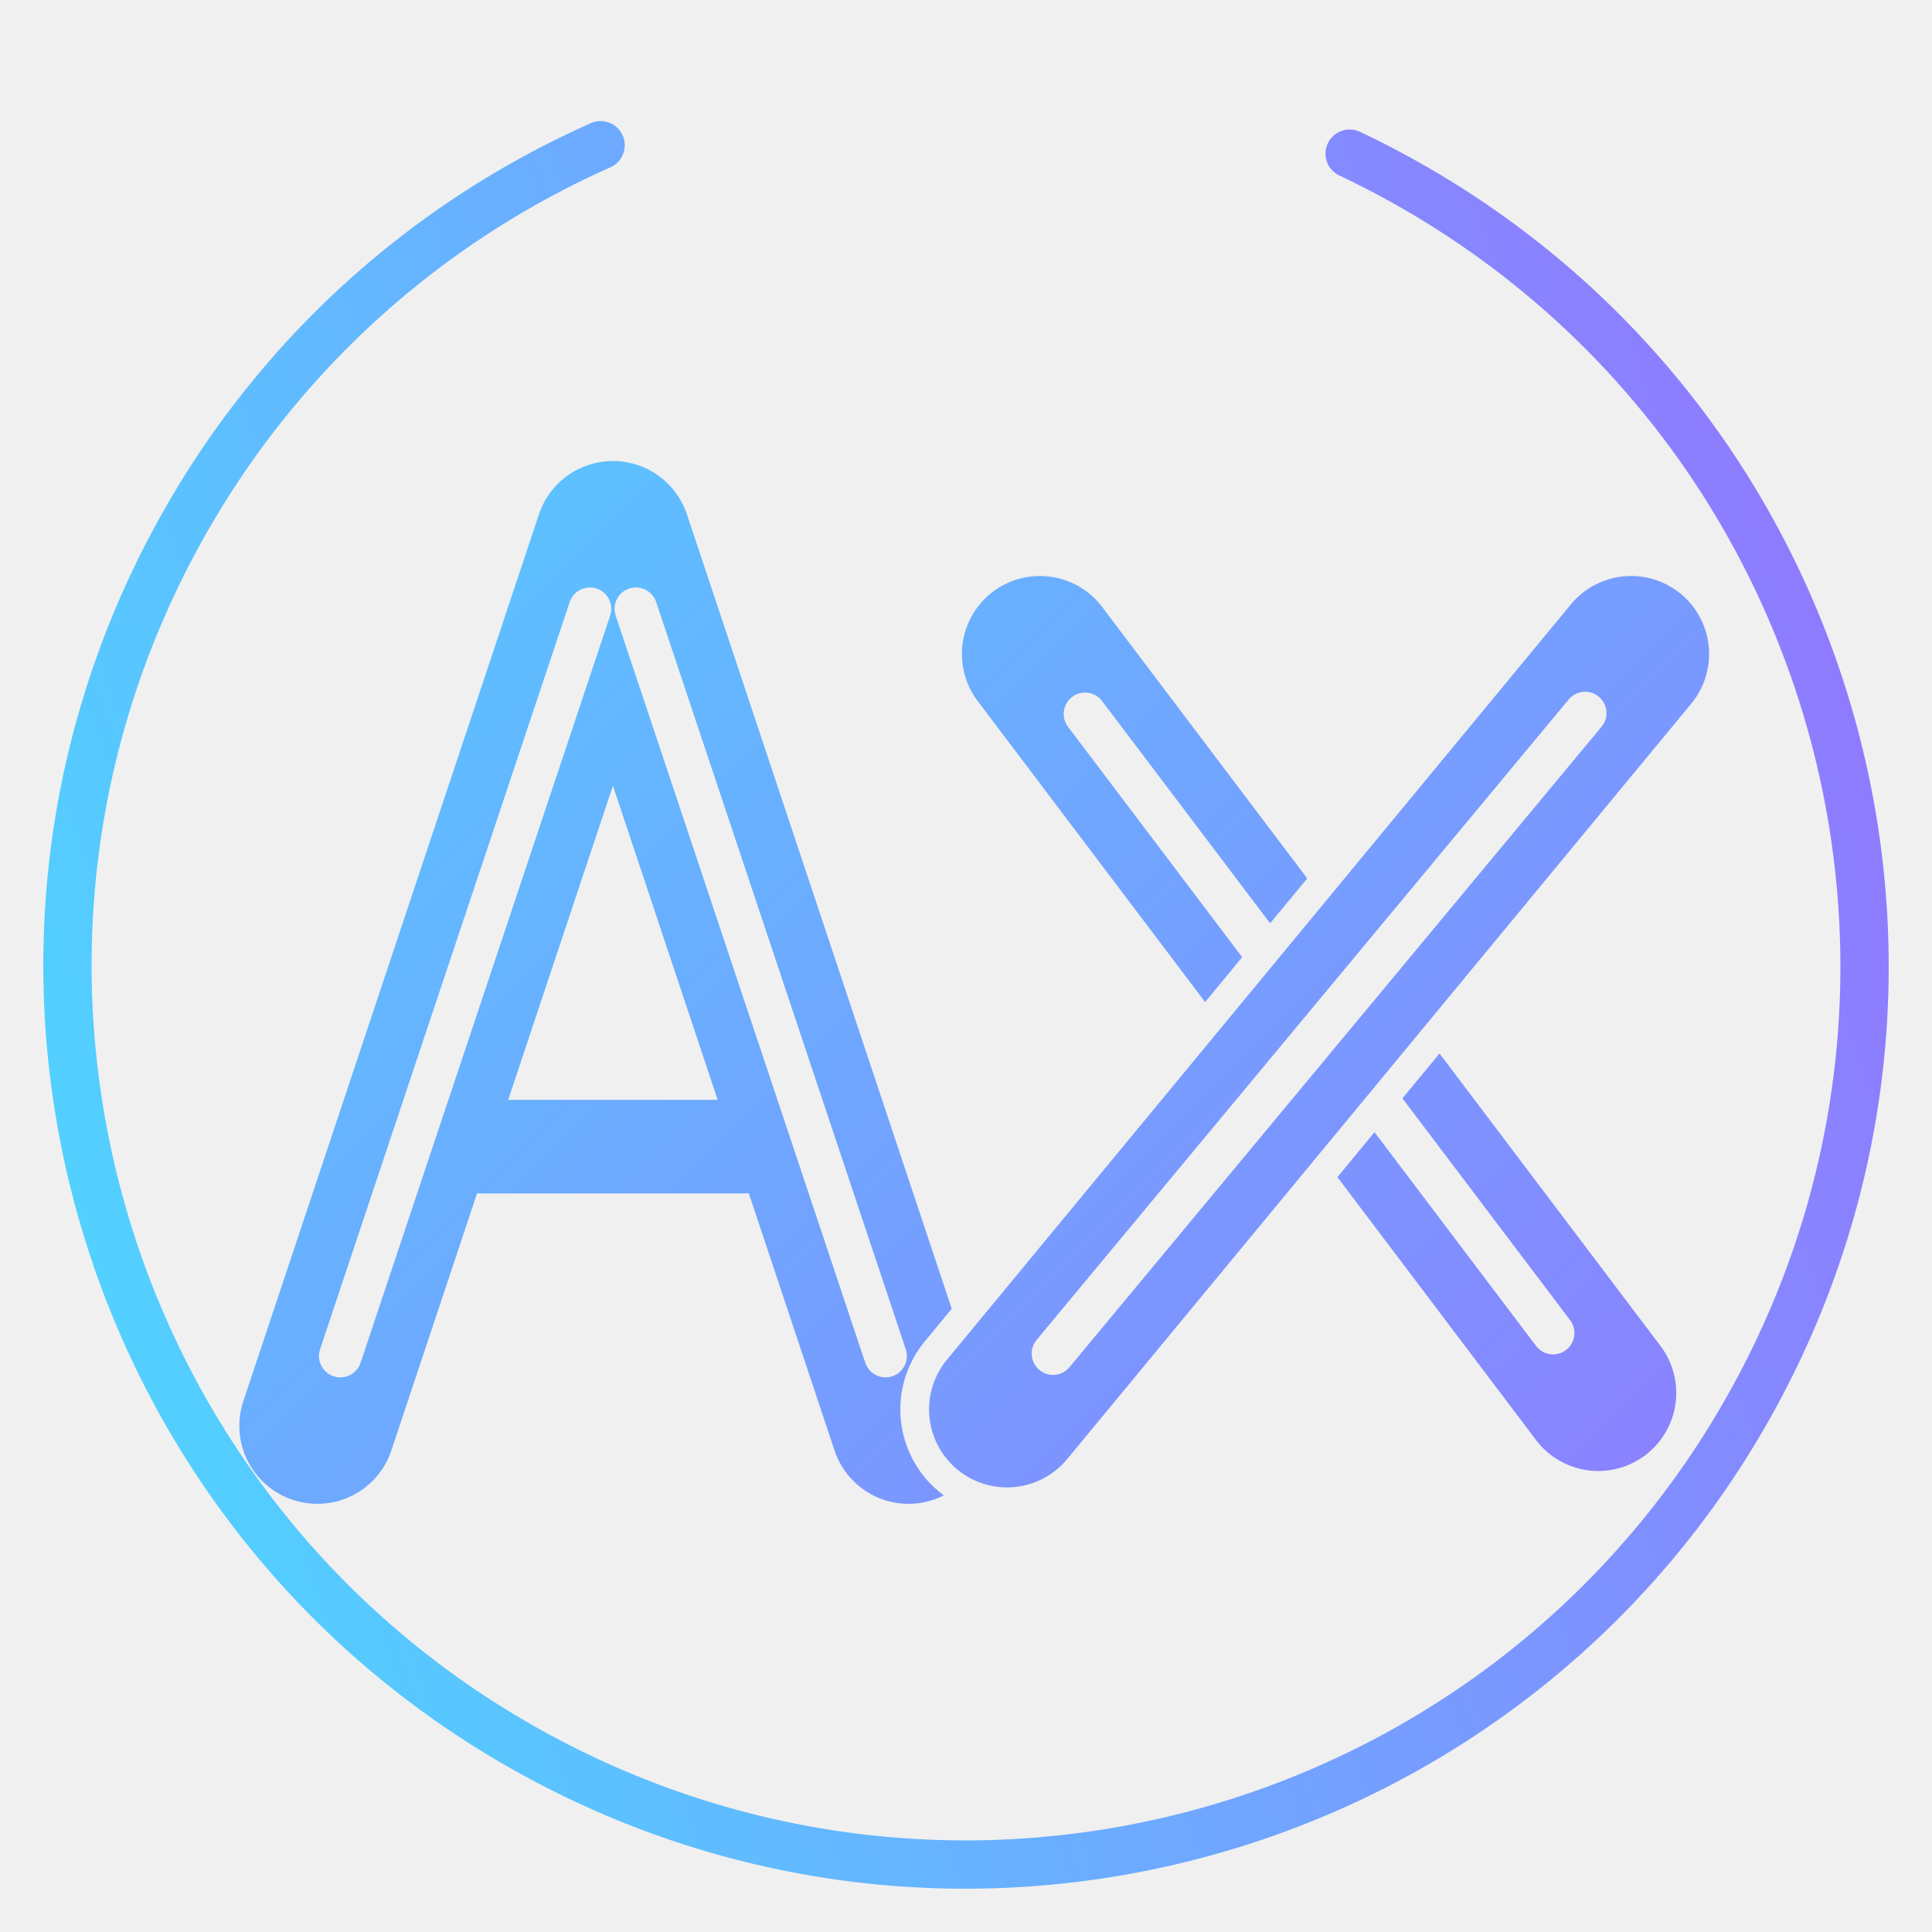
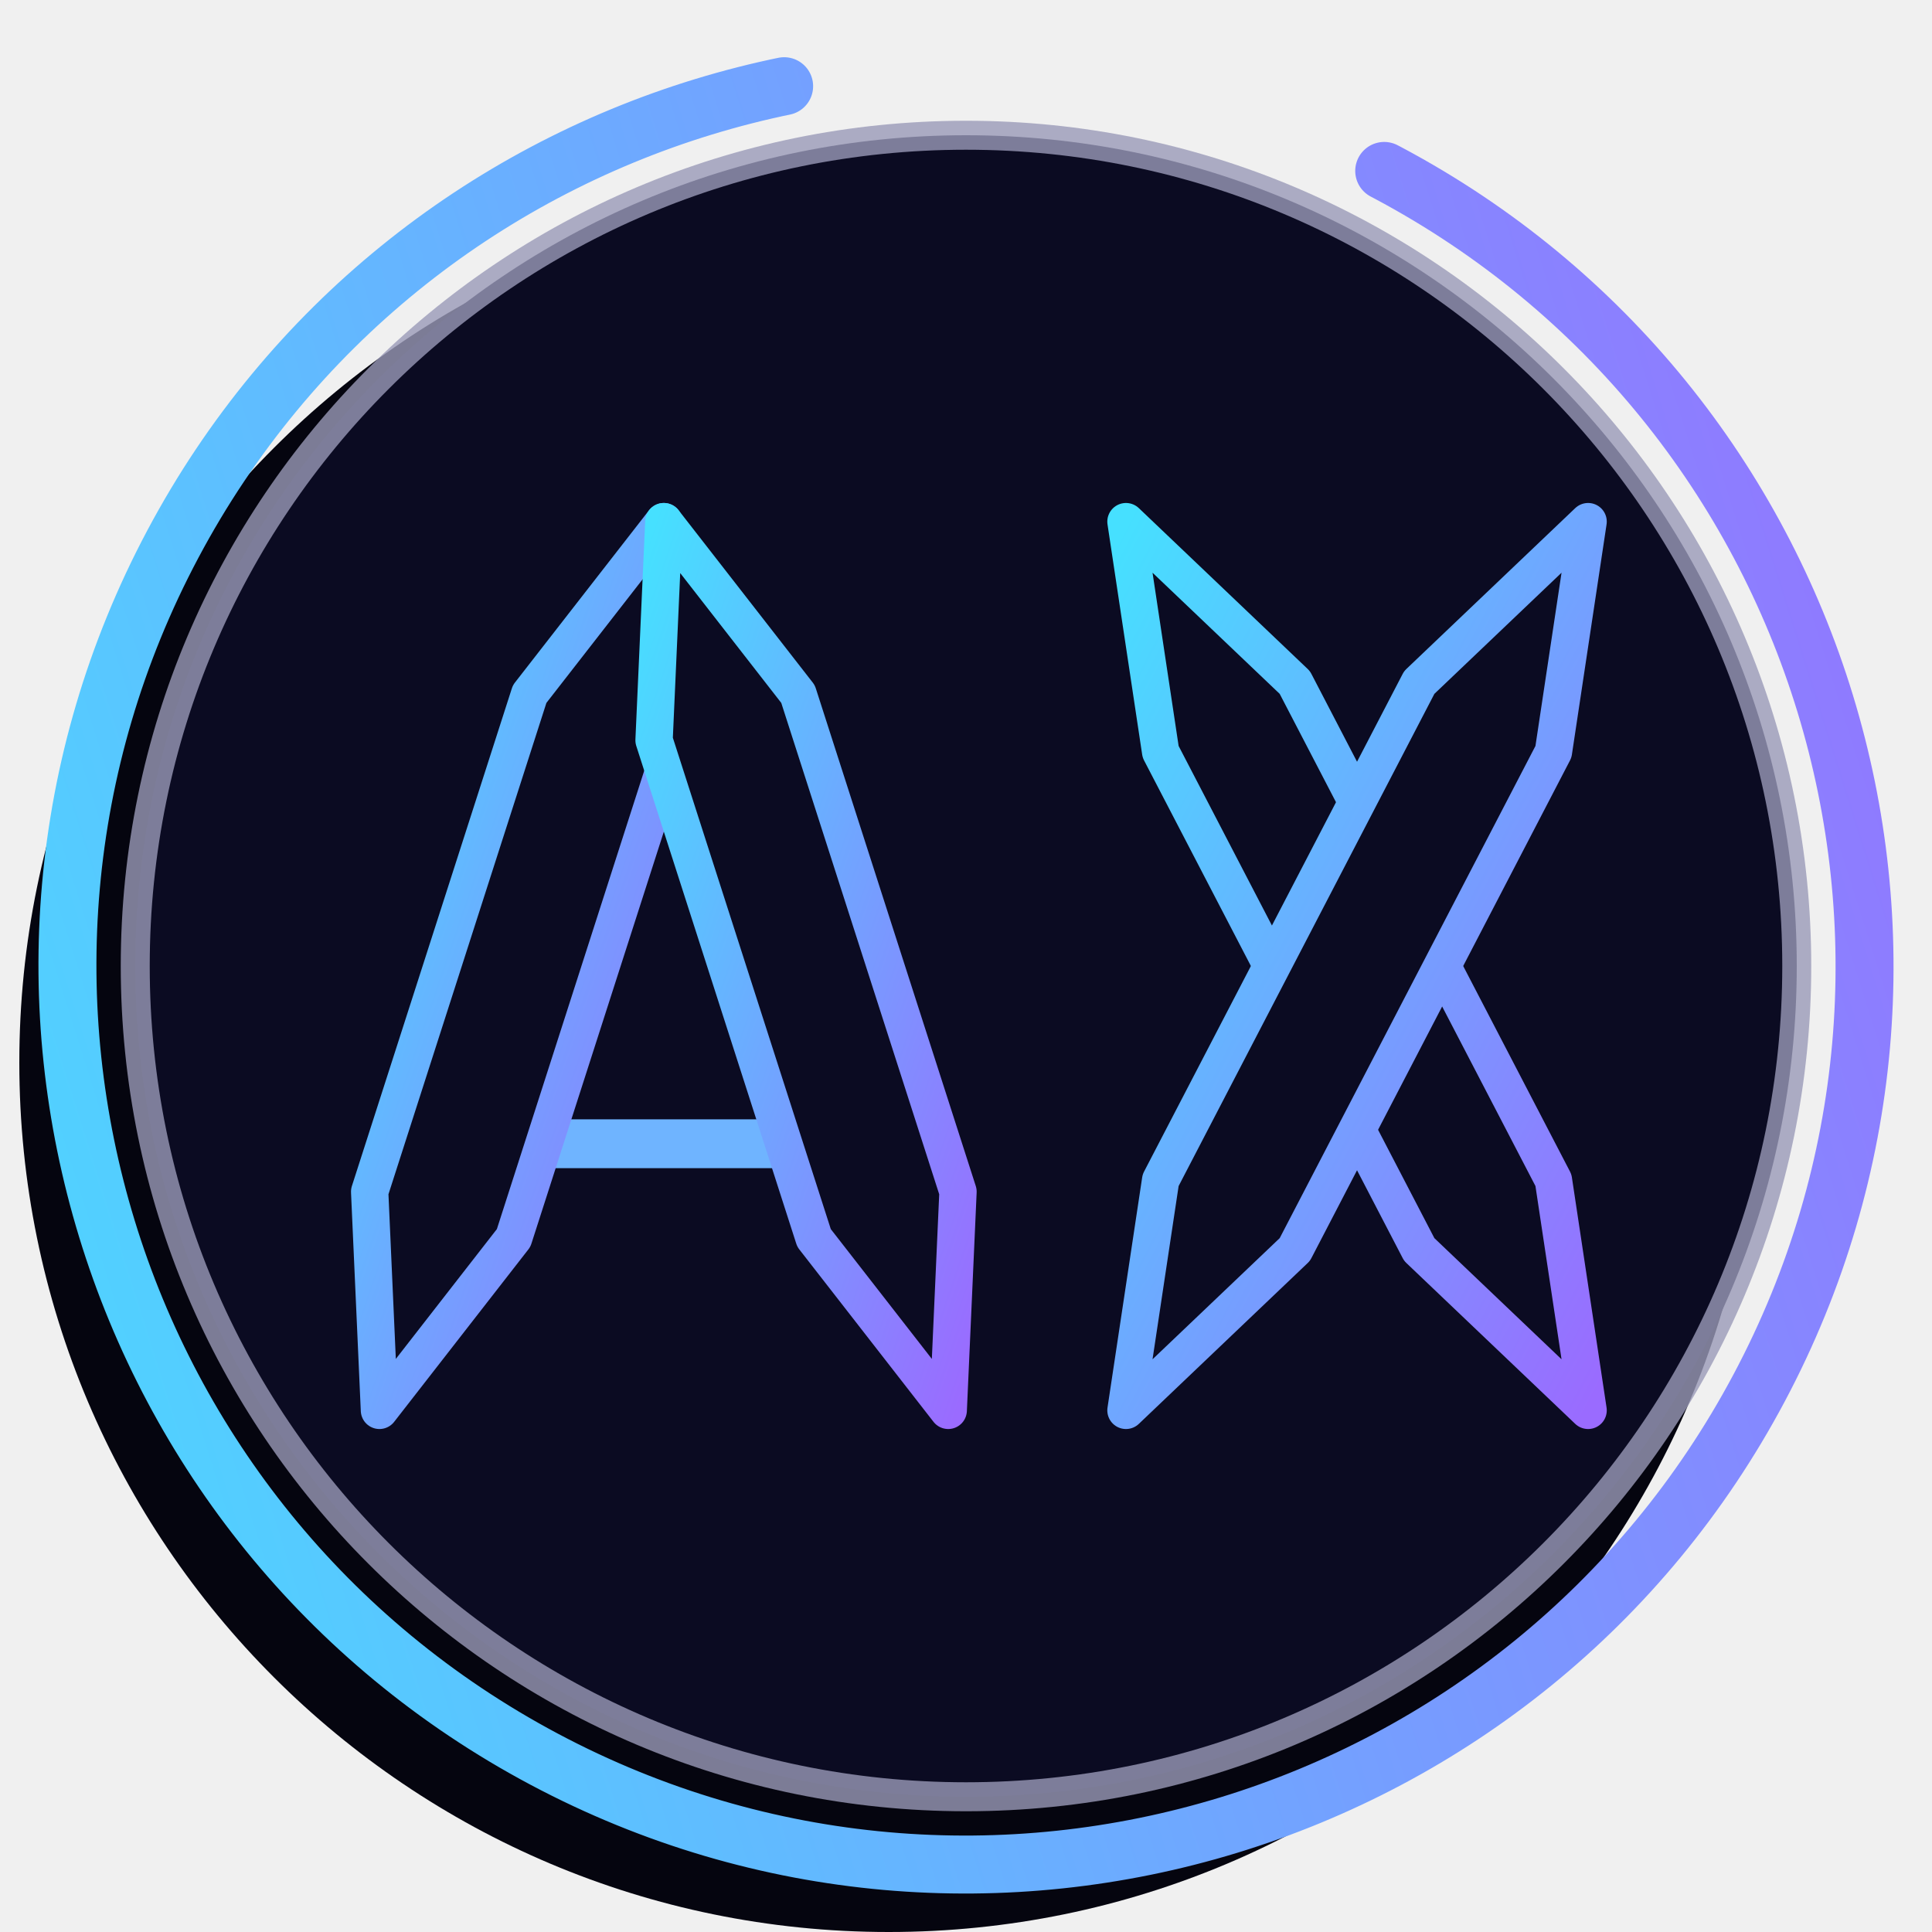
<svg xmlns="http://www.w3.org/2000/svg" viewBox="0 0 200 200" role="img" aria-label="ProduAVX">
  <defs>
    <linearGradient id="ga" x1="0" y1="0" x2="1" y2="1">
      <stop offset="0" stop-color="#46e0ff" />
      <stop offset="1" stop-color="#9a6bff" />
    </linearGradient>
  </defs>
-   <mask id="ma" maskUnits="userSpaceOnUse" x="0" y="0" width="200" height="200">
-     <g fill="none" stroke-linecap="round" stroke-linejoin="round" transform="translate(100 100) scale(.85) translate(-103 -102)">
-       <path d="M24 158L60 50L96 158" stroke="#fff" stroke-width="19" />
-       <path d="M44 124H76" stroke="#fff" stroke-width="11.4" />
-       <path d="M26.8 149.5L57.2 58.5M62.8 58.5L93.2 149.5" stroke="#000" stroke-width="5.2" />
-       <g transform="translate(6 0)">
-         <path d="M106 64L174 154" stroke="#fff" stroke-width="19" />
-         <path d="M111.5 71.3L168.5 146.7" stroke="#000" stroke-width="5.2" />
-         <path d="M178 64L102 156" stroke="#000" stroke-width="26" />
-         <path d="M178 64L102 156" stroke="#fff" stroke-width="19" />
-         <path d="M172.4 71.2L107.6 149.2" stroke="#000" stroke-width="5.2" />
-       </g>
-     </g>
-   </mask>
-   <circle cx="100" cy="100" r="93" fill="none" stroke="url(#ga)" stroke-width="5" stroke-linecap="round" stroke-dasharray="500 80" transform="rotate(-62 100 100)" />
-   <rect width="200" height="200" fill="url(#ga)" mask="url(#ma)" />
+   <circle cx="92" cy="110" r="90" fill="#05050f" />
+   <circle cx="100" cy="100" r="86" fill="#0b0b22" />
+   <circle cx="100" cy="100" r="86" fill="none" stroke="#9a9ab8" stroke-width="3" opacity=".8" />
+   <circle cx="100" cy="100" r="93" fill="none" stroke="url(#ga)" stroke-width="6" stroke-linecap="round" stroke-dasharray="520 64" transform="rotate(-62 100 100)" />
+   <g transform="translate(100 100) scale(.92) translate(-100 -102)">
+     <path d="M53 122H83" stroke="#6fb4ff" stroke-width="5.5" stroke-linecap="round" />
+     <path d="M34.0 152.0L49.1 132.6L67.1 76.6L66.0 52.0L50.9 71.4L32.9 127.4Z" fill="#0b0b22" stroke="url(#ga)" stroke-width="4.2" stroke-linejoin="round" />
+     <path d="M98.0 152.0L99.1 127.4L81.1 71.4L66.0 52.0L64.9 76.6L82.9 132.6Z" fill="#0b0b22" stroke="url(#ga)" stroke-width="4.2" stroke-linejoin="round" />
+     <path d="M118.0 52.0L121.9 77.9L151.0 133.9L170.0 152.0L166.1 126.1L137.0 70.1Z" fill="#0b0b22" stroke="url(#ga)" stroke-width="4.2" stroke-linejoin="round" />
+     <path d="M170.0 52.0L151.0 70.1L121.9 126.1L118.0 152.0L137.0 133.9L166.1 77.9Z" fill="#0b0b22" stroke="url(#ga)" stroke-width="4.2" stroke-linejoin="round" />
+   </g>
</svg>
